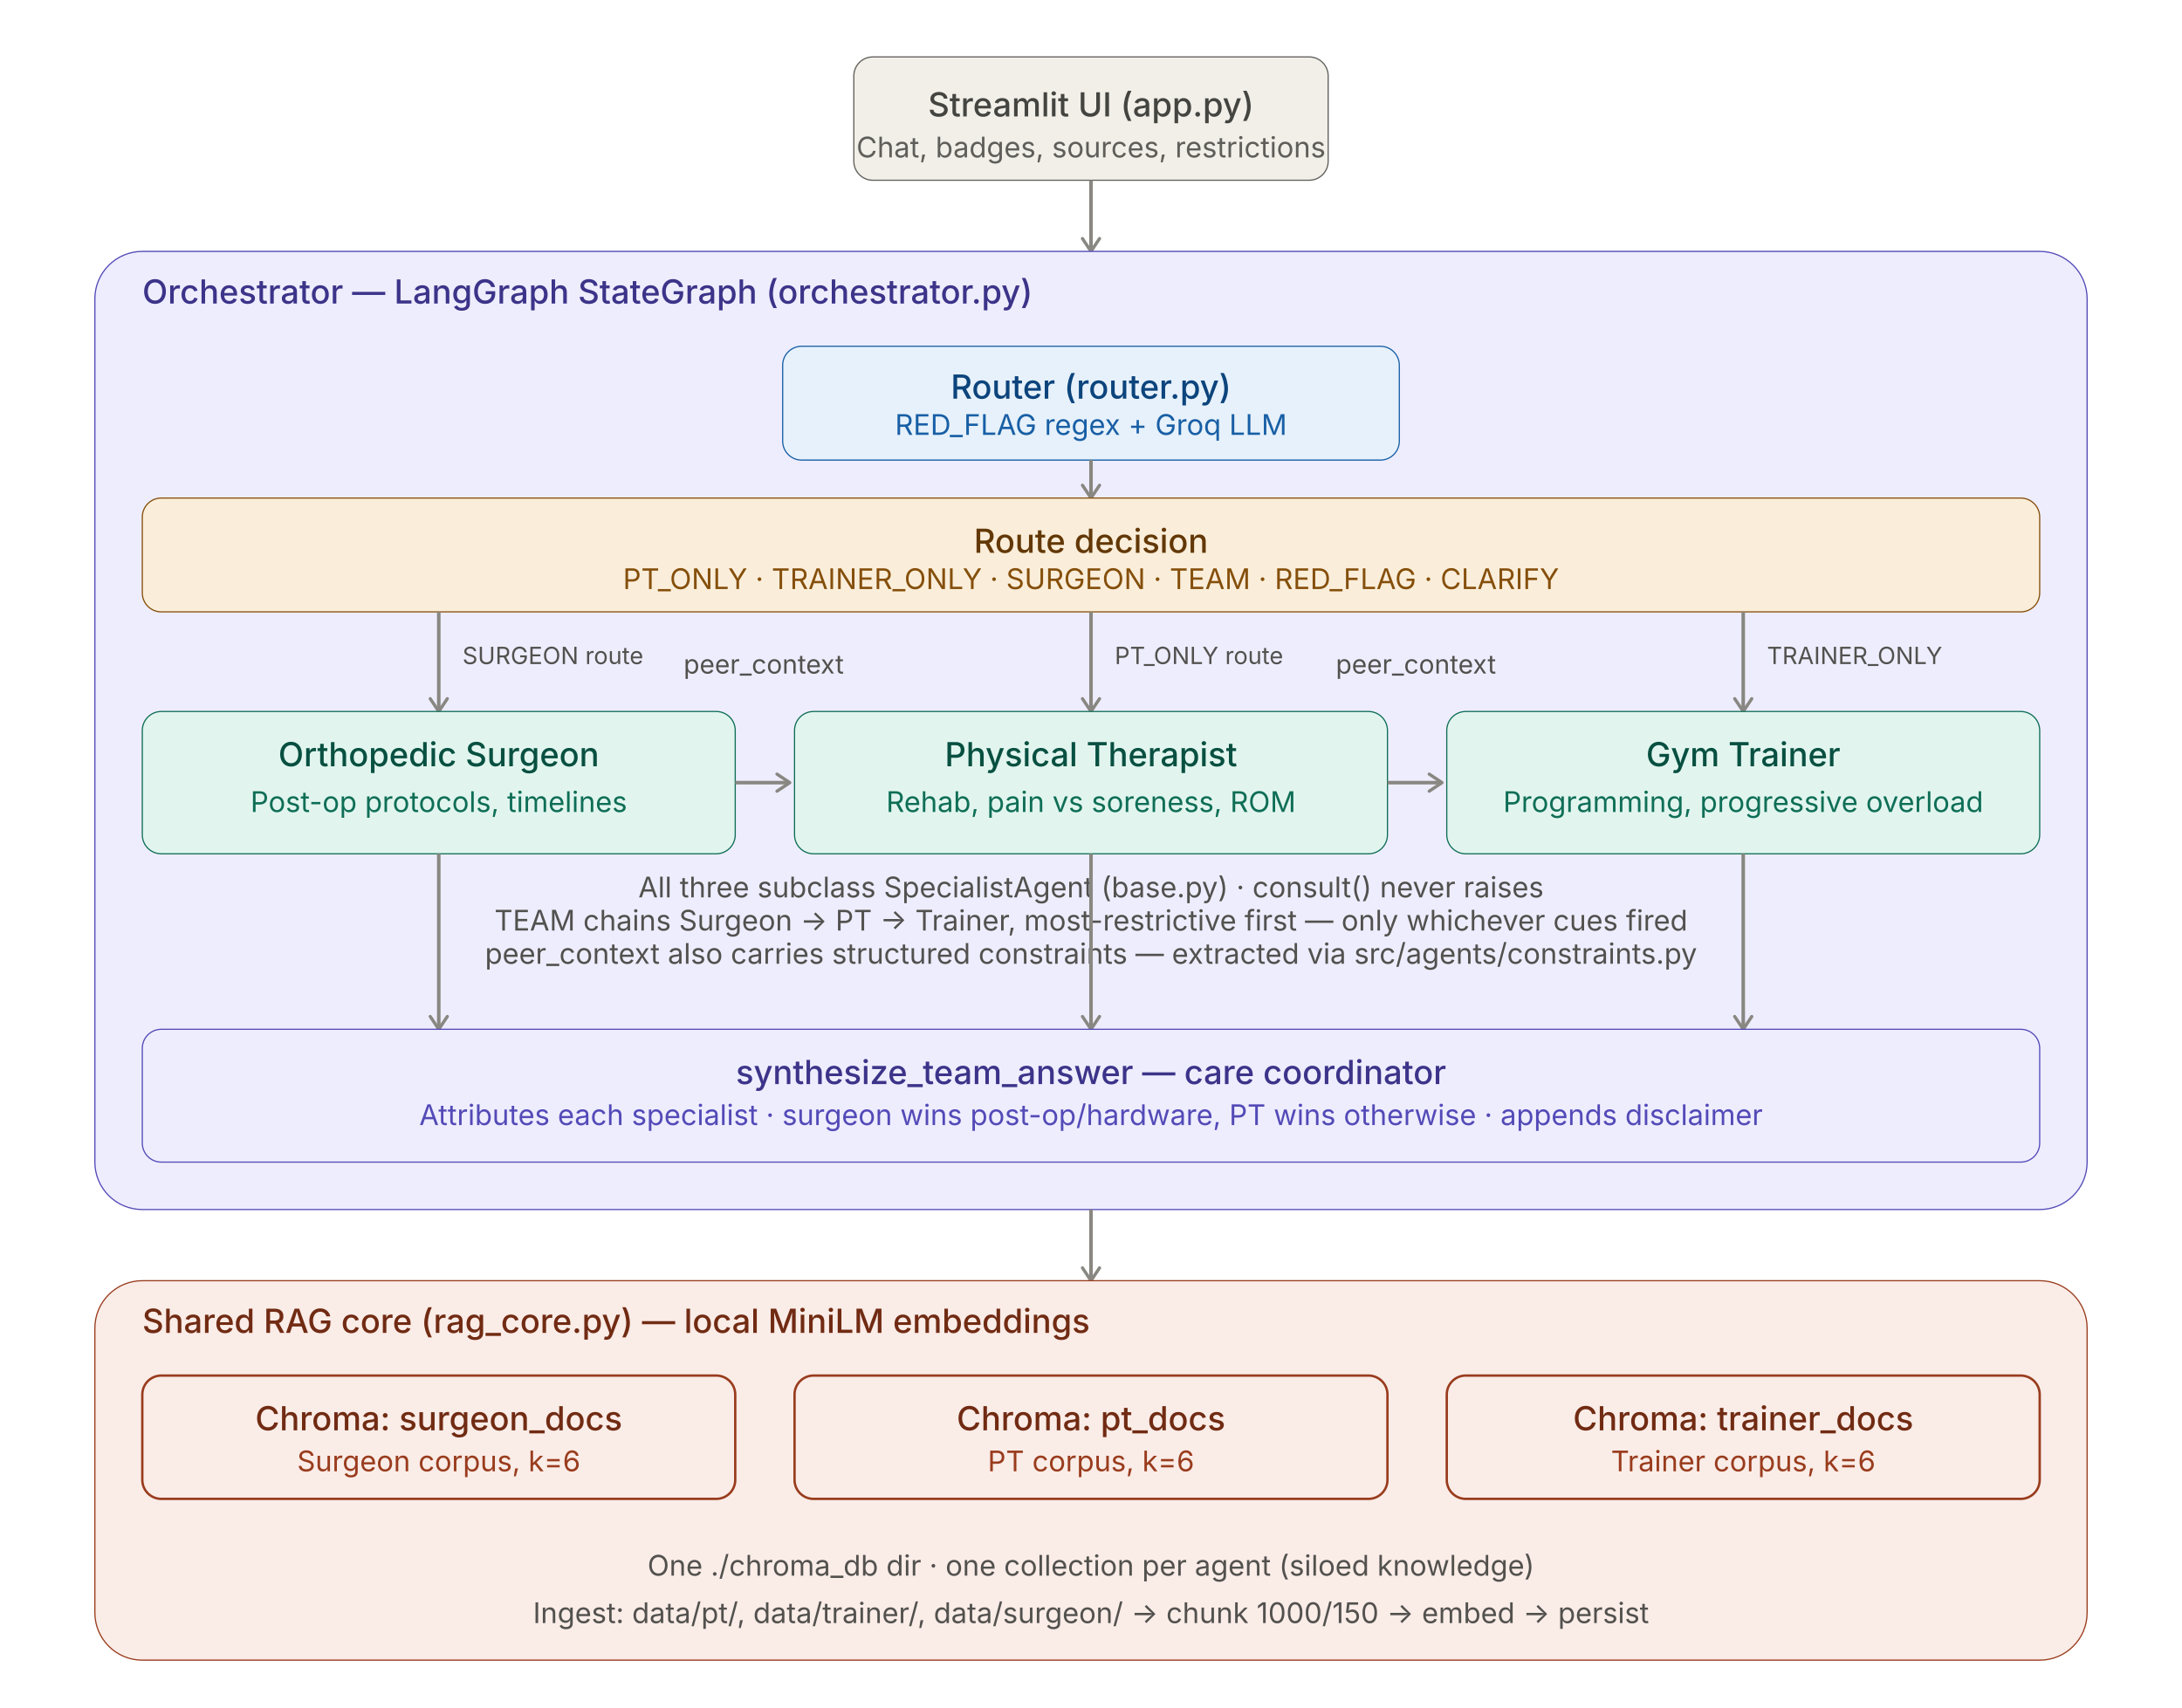
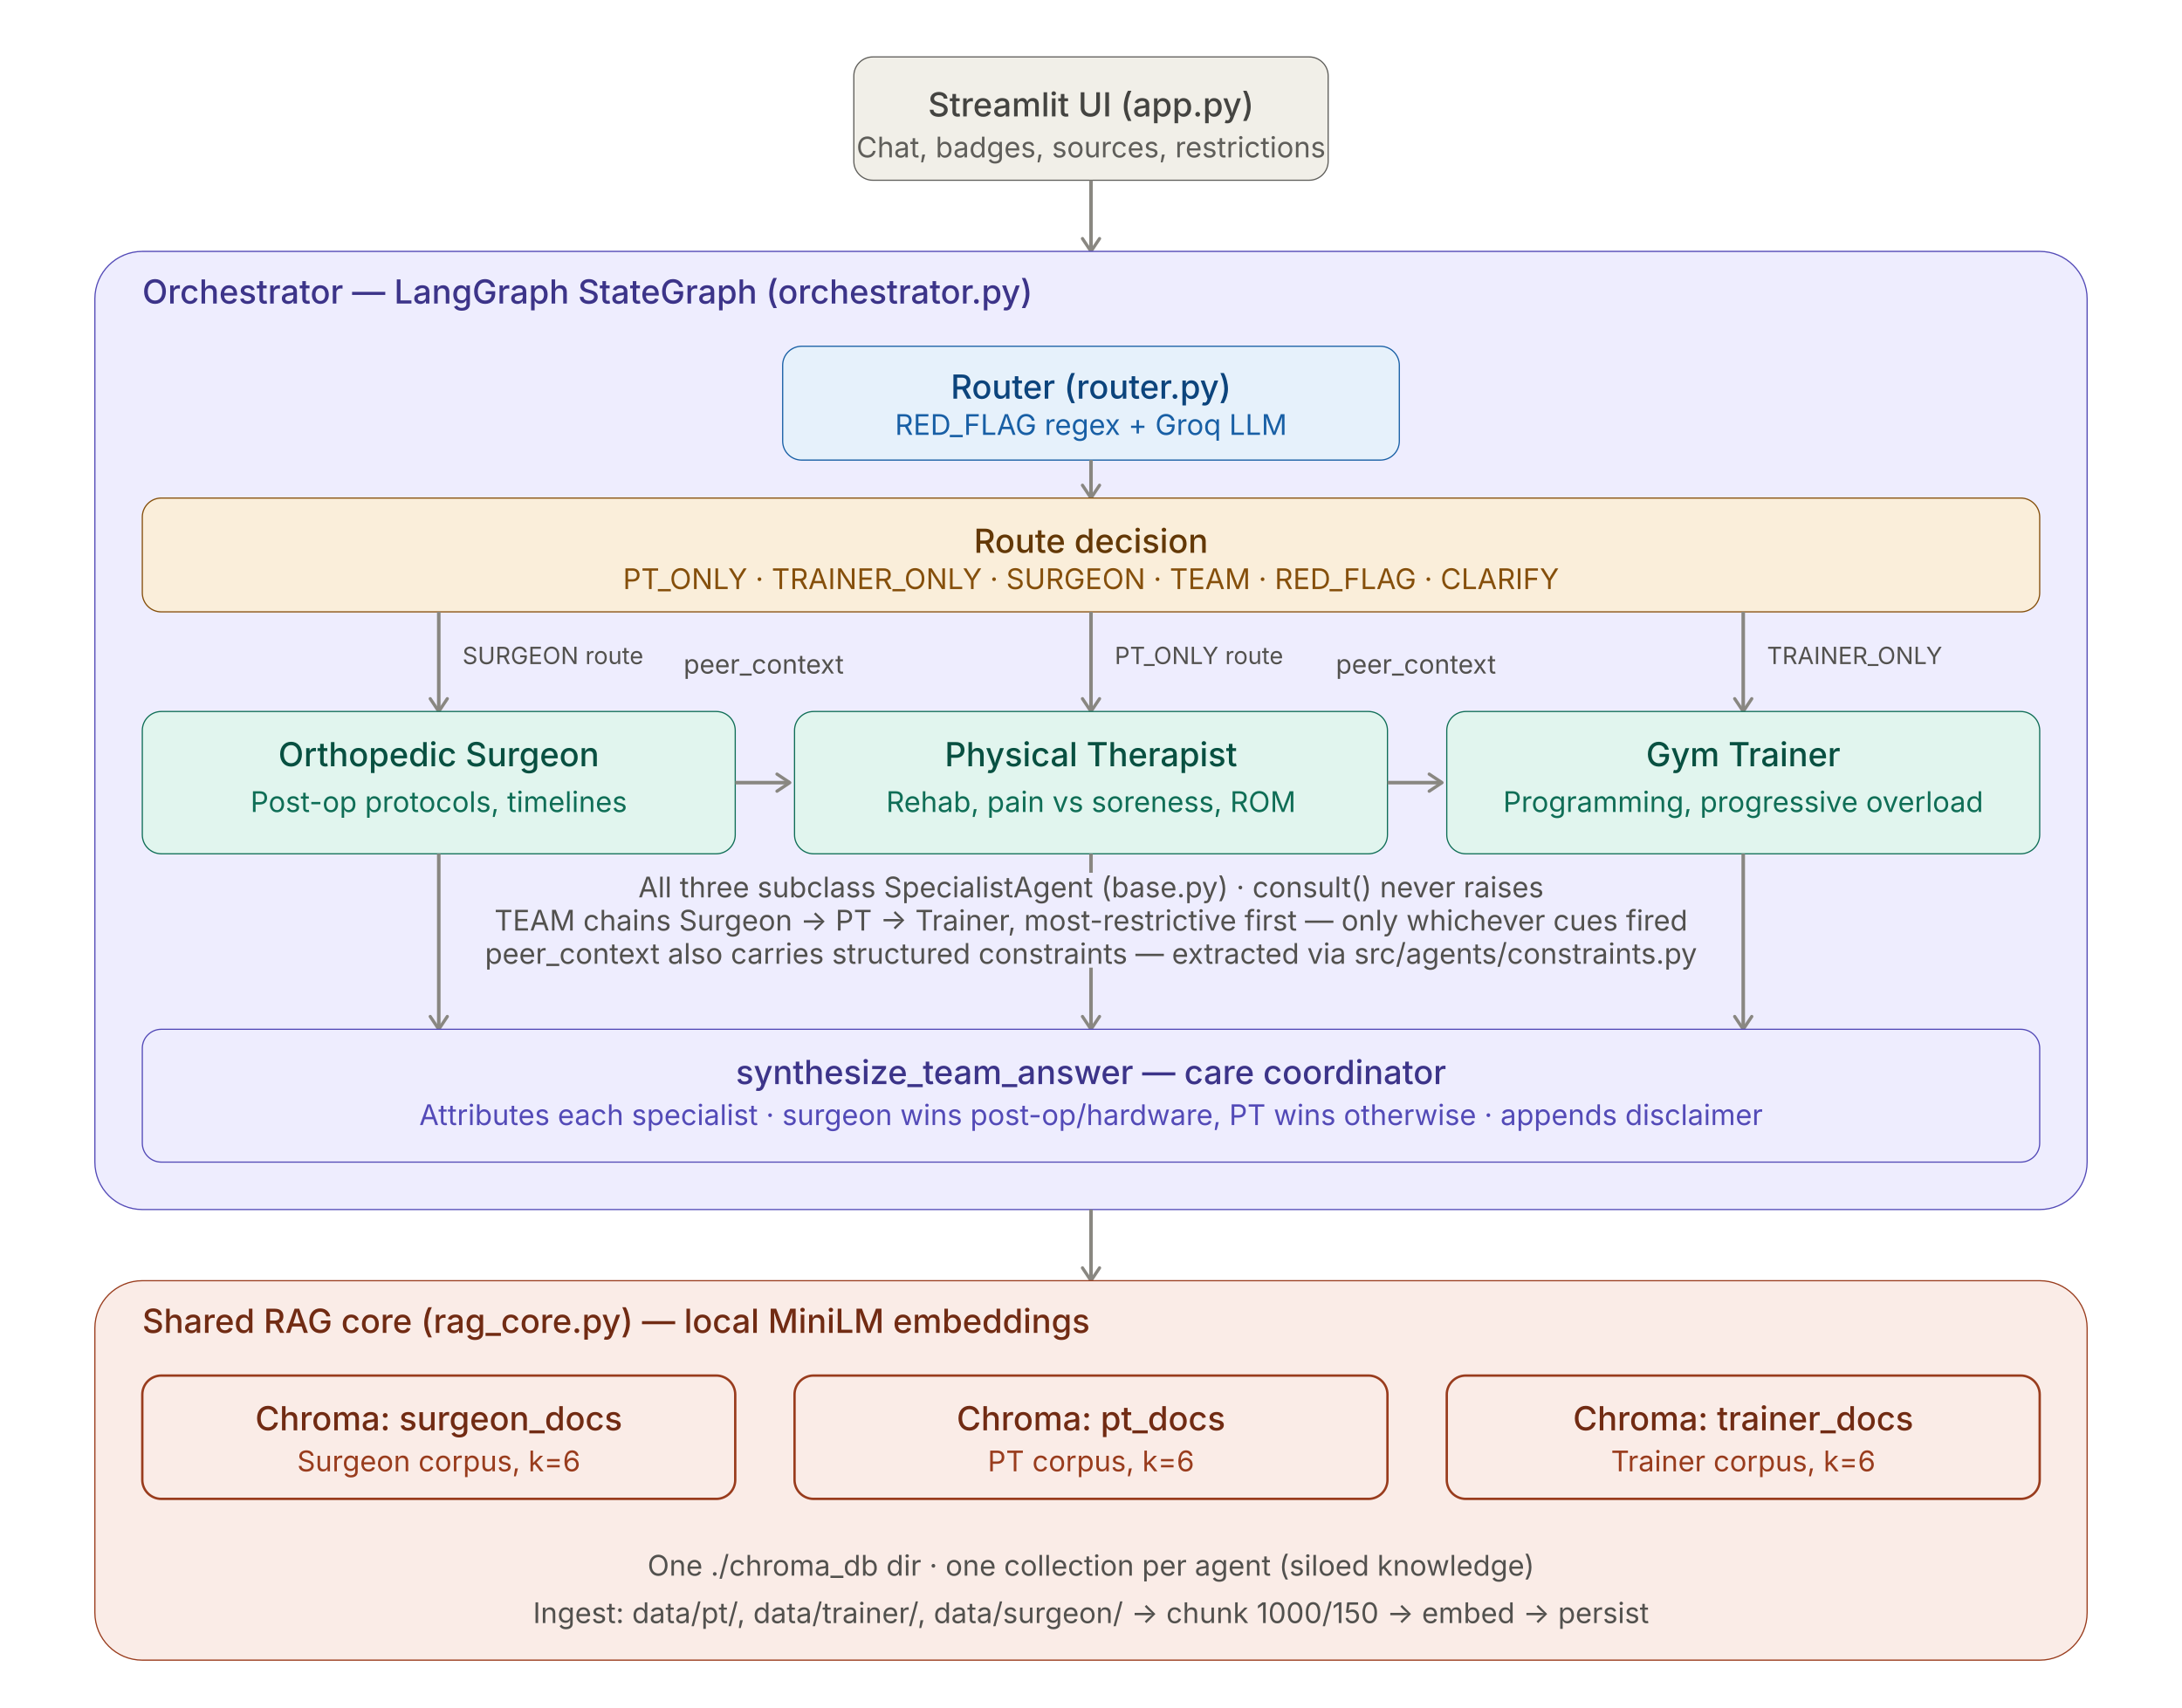
<svg xmlns="http://www.w3.org/2000/svg" width="100%" viewBox="0 0 920 720" role="img">
  <defs>
    <marker id="arrow" viewBox="0 0 10 10" refX="8" refY="5" markerWidth="6" markerHeight="6" orient="auto-start-reverse">
      <path d="M2 1L8 5L2 9" fill="none" stroke="context-stroke" stroke-width="1.5" stroke-linecap="round" stroke-linejoin="round" />
    </marker>
  </defs>
  <g style="font-family:'Anthropic Sans',-apple-system,BlinkMacSystemFont,'Segoe UI',sans-serif">
    <rect x="360" y="24" width="200" height="52" rx="8" style="fill:rgb(241,239,232);stroke:rgb(95,94,90);stroke-width:0.5px" />
    <text x="460" y="44" text-anchor="middle" dominant-baseline="central" style="fill:rgb(68,68,65);font-size:14px;font-weight:500">Streamlit UI (app.py)</text>
    <text x="460" y="62" text-anchor="middle" dominant-baseline="central" style="fill:rgb(95,94,90);font-size:12px">Chat, badges, sources, restrictions</text>
    <line x1="460" y1="76" x2="460" y2="106" marker-end="url(#arrow)" style="stroke:rgb(137,135,129);stroke-width:1.5px" />
    <rect x="40" y="106" width="840" height="404" rx="20" style="fill:rgb(238,237,254);stroke:rgb(83,74,183);stroke-width:0.5px" />
    <text x="60" y="128" style="fill:rgb(60,52,137);font-size:14px;font-weight:500">Orchestrator — LangGraph StateGraph (orchestrator.py)</text>
    <rect x="330" y="146" width="260" height="48" rx="8" style="fill:rgb(230,241,251);stroke:rgb(24,95,165);stroke-width:0.5px" />
    <text x="460" y="163" text-anchor="middle" dominant-baseline="central" style="fill:rgb(12,68,124);font-size:14px;font-weight:500">Router (router.py)</text>
    <text x="460" y="179" text-anchor="middle" dominant-baseline="central" style="fill:rgb(24,95,165);font-size:12px">RED_FLAG regex + Groq LLM</text>
    <line x1="460" y1="194" x2="460" y2="210" marker-end="url(#arrow)" style="stroke:rgb(137,135,129);stroke-width:1.5px" />
    <rect x="60" y="210" width="800" height="48" rx="8" style="fill:rgb(250,238,218);stroke:rgb(133,79,11);stroke-width:0.5px" />
    <text x="460" y="228" text-anchor="middle" dominant-baseline="central" style="fill:rgb(99,56,6);font-size:14px;font-weight:500">Route decision</text>
    <text x="460" y="244" text-anchor="middle" dominant-baseline="central" style="fill:rgb(133,79,11);font-size:12px">PT_ONLY · TRAINER_ONLY · SURGEON · TEAM · RED_FLAG · CLARIFY</text>
    <line x1="185" y1="258" x2="185" y2="300" marker-end="url(#arrow)" style="stroke:rgb(137,135,129);stroke-width:1.5px" />
    <line x1="460" y1="258" x2="460" y2="300" marker-end="url(#arrow)" style="stroke:rgb(137,135,129);stroke-width:1.5px" />
    <line x1="735" y1="258" x2="735" y2="300" marker-end="url(#arrow)" style="stroke:rgb(137,135,129);stroke-width:1.5px" />
    <text x="195" y="280" style="fill:rgb(82,81,78);font-size:10px">SURGEON route</text>
    <text x="470" y="280" style="fill:rgb(82,81,78);font-size:10px">PT_ONLY route</text>
    <text x="745" y="280" style="fill:rgb(82,81,78);font-size:10px">TRAINER_ONLY</text>
    <rect x="60" y="300" width="250" height="60" rx="8" style="fill:rgb(225,245,238);stroke:rgb(15,110,86);stroke-width:0.5px" />
    <text x="185" y="318" text-anchor="middle" dominant-baseline="central" style="fill:rgb(8,80,65);font-size:14px;font-weight:500">Orthopedic Surgeon</text>
    <text x="185" y="338" text-anchor="middle" dominant-baseline="central" style="fill:rgb(15,110,86);font-size:12px">Post-op protocols, timelines</text>
    <rect x="335" y="300" width="250" height="60" rx="8" style="fill:rgb(225,245,238);stroke:rgb(15,110,86);stroke-width:0.5px" />
    <text x="460" y="318" text-anchor="middle" dominant-baseline="central" style="fill:rgb(8,80,65);font-size:14px;font-weight:500">Physical Therapist</text>
    <text x="460" y="338" text-anchor="middle" dominant-baseline="central" style="fill:rgb(15,110,86);font-size:12px">Rehab, pain vs soreness, ROM</text>
    <rect x="610" y="300" width="250" height="60" rx="8" style="fill:rgb(225,245,238);stroke:rgb(15,110,86);stroke-width:0.5px" />
    <text x="735" y="318" text-anchor="middle" dominant-baseline="central" style="fill:rgb(8,80,65);font-size:14px;font-weight:500">Gym Trainer</text>
    <text x="735" y="338" text-anchor="middle" dominant-baseline="central" style="fill:rgb(15,110,86);font-size:12px">Programming, progressive overload</text>
    <text x="322" y="280" text-anchor="middle" dominant-baseline="central" style="fill:rgb(82,81,78);font-size:11px">peer_context</text>
    <line x1="310" y1="330" x2="333" y2="330" marker-end="url(#arrow)" style="stroke:rgb(137,135,129);stroke-width:1.5px" />
    <text x="597" y="280" text-anchor="middle" dominant-baseline="central" style="fill:rgb(82,81,78);font-size:11px">peer_context</text>
    <line x1="585" y1="330" x2="608" y2="330" marker-end="url(#arrow)" style="stroke:rgb(137,135,129);stroke-width:1.5px" />
    <text x="460" y="374" text-anchor="middle" dominant-baseline="central" style="fill:rgb(82,81,78);font-size:12px">All three subclass SpecialistAgent (base.py) · consult() never raises</text>
    <text x="460" y="388" text-anchor="middle" dominant-baseline="central" style="fill:rgb(82,81,78);font-size:12px">TEAM chains Surgeon → PT → Trainer, most-restrictive first — only whichever cues fired</text>
    <text x="460" y="402" text-anchor="middle" dominant-baseline="central" style="fill:rgb(82,81,78);font-size:12px">peer_context also carries structured constraints — extracted via src/agents/constraints.py</text>
    <line x1="185" y1="360" x2="185" y2="434" marker-end="url(#arrow)" style="stroke:rgb(137,135,129);stroke-width:1.5px" />
-     <line x1="460" y1="360" x2="460" y2="434" marker-end="url(#arrow)" style="stroke:rgb(137,135,129);stroke-width:1.5px" />
+     <line x1="460" y1="360" x2="460" y2="368" style="stroke:rgb(137,135,129);stroke-width:1.5px" />
+     <line x1="460" y1="408" x2="460" y2="434" marker-end="url(#arrow)" style="stroke:rgb(137,135,129);stroke-width:1.5px" />
    <line x1="735" y1="360" x2="735" y2="434" marker-end="url(#arrow)" style="stroke:rgb(137,135,129);stroke-width:1.5px" />
    <rect x="60" y="434" width="800" height="56" rx="8" style="fill:rgb(238,237,254);stroke:rgb(83,74,183);stroke-width:0.5px" />
    <text x="460" y="452" text-anchor="middle" dominant-baseline="central" style="fill:rgb(60,52,137);font-size:14px;font-weight:500">synthesize_team_answer — care coordinator</text>
    <text x="460" y="470" text-anchor="middle" dominant-baseline="central" style="fill:rgb(83,74,183);font-size:12px">Attributes each specialist · surgeon wins post-op/hardware, PT wins otherwise · appends disclaimer</text>
    <line x1="460" y1="510" x2="460" y2="540" marker-end="url(#arrow)" style="stroke:rgb(137,135,129);stroke-width:1.5px" />
    <rect x="40" y="540" width="840" height="160" rx="20" style="fill:rgb(250,236,231);stroke:rgb(153,60,29);stroke-width:0.5px" />
    <text x="60" y="562" style="fill:rgb(113,43,19);font-size:14px;font-weight:500">Shared RAG core (rag_core.py) — local MiniLM embeddings</text>
    <rect x="60" y="580" width="250" height="52" rx="8" style="fill:rgb(250,236,231);stroke:rgb(153,60,29);stroke-width:1px" />
    <text x="185" y="598" text-anchor="middle" dominant-baseline="central" style="fill:rgb(113,43,19);font-size:14px;font-weight:500">Chroma: surgeon_docs</text>
    <text x="185" y="616" text-anchor="middle" dominant-baseline="central" style="fill:rgb(153,60,29);font-size:12px">Surgeon corpus, k=6</text>
    <rect x="335" y="580" width="250" height="52" rx="8" style="fill:rgb(250,236,231);stroke:rgb(153,60,29);stroke-width:1px" />
    <text x="460" y="598" text-anchor="middle" dominant-baseline="central" style="fill:rgb(113,43,19);font-size:14px;font-weight:500">Chroma: pt_docs</text>
    <text x="460" y="616" text-anchor="middle" dominant-baseline="central" style="fill:rgb(153,60,29);font-size:12px">PT corpus, k=6</text>
    <rect x="610" y="580" width="250" height="52" rx="8" style="fill:rgb(250,236,231);stroke:rgb(153,60,29);stroke-width:1px" />
    <text x="735" y="598" text-anchor="middle" dominant-baseline="central" style="fill:rgb(113,43,19);font-size:14px;font-weight:500">Chroma: trainer_docs</text>
    <text x="735" y="616" text-anchor="middle" dominant-baseline="central" style="fill:rgb(153,60,29);font-size:12px">Trainer corpus, k=6</text>
    <text x="460" y="660" text-anchor="middle" dominant-baseline="central" style="fill:rgb(82,81,78);font-size:12px">One ./chroma_db dir · one collection per agent (siloed knowledge)</text>
    <text x="460" y="680" text-anchor="middle" dominant-baseline="central" style="fill:rgb(82,81,78);font-size:12px">Ingest: data/pt/, data/trainer/, data/surgeon/ → chunk 1000/150 → embed → persist</text>
  </g>
</svg>
